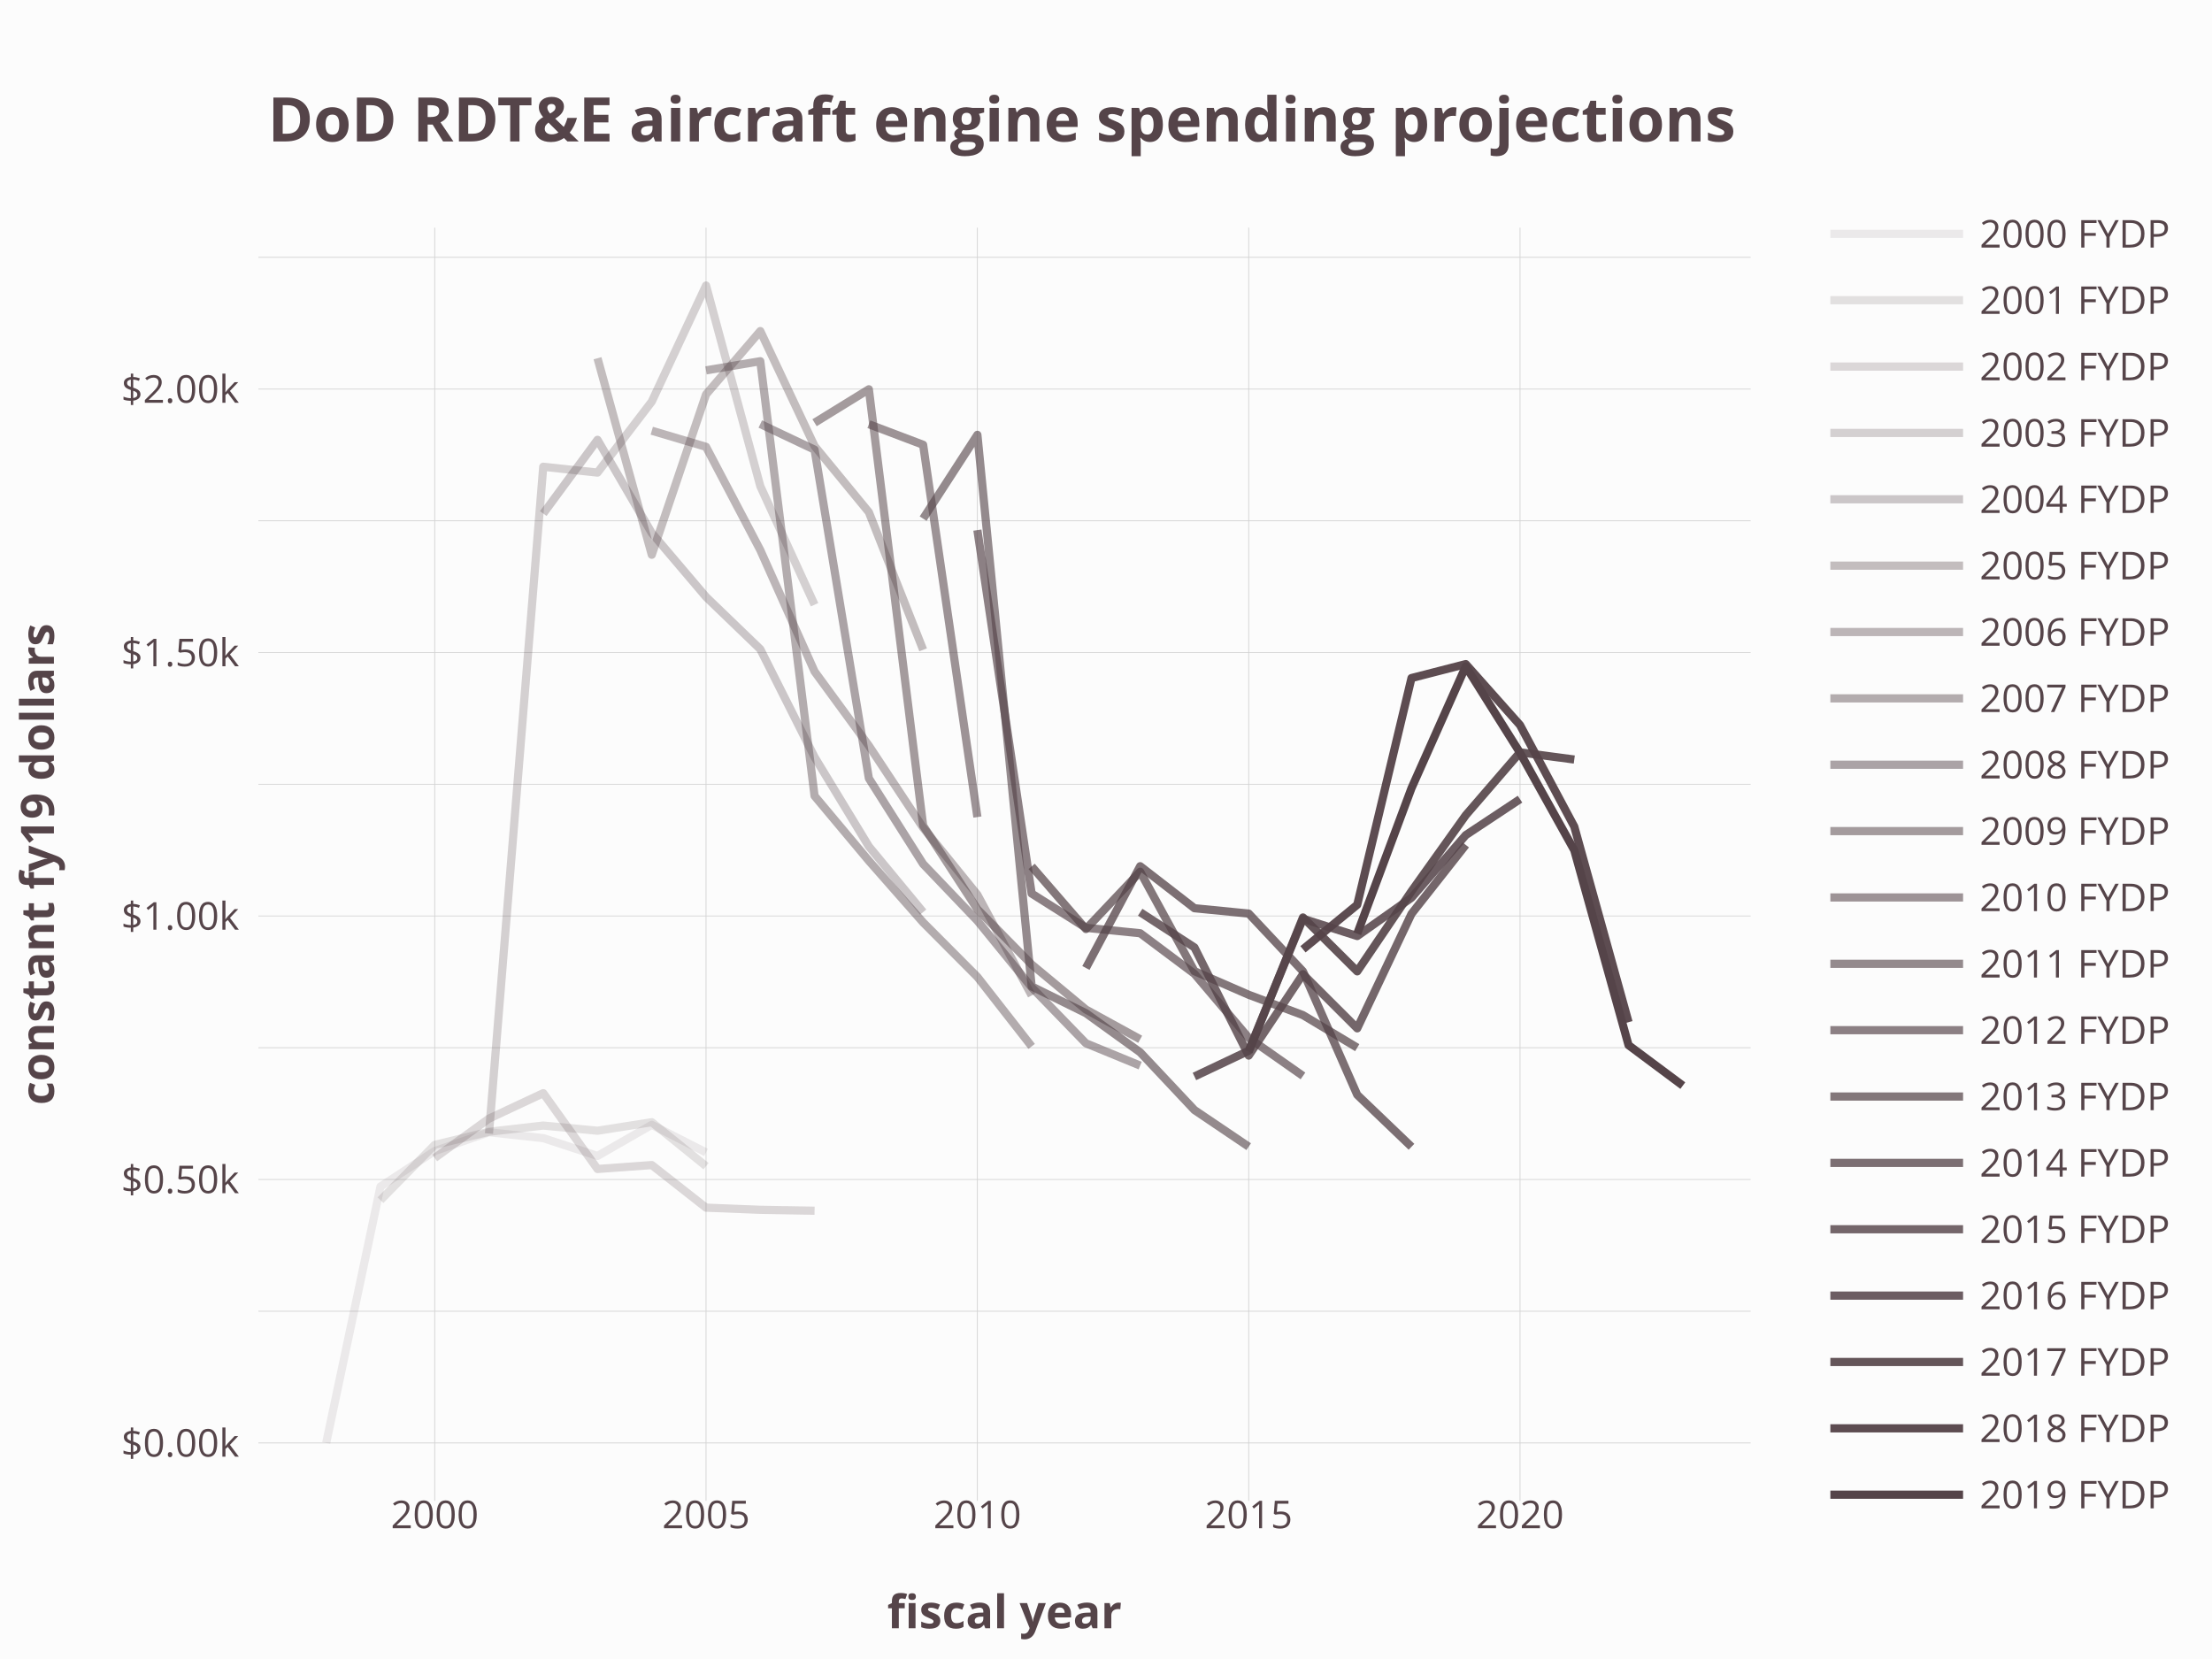
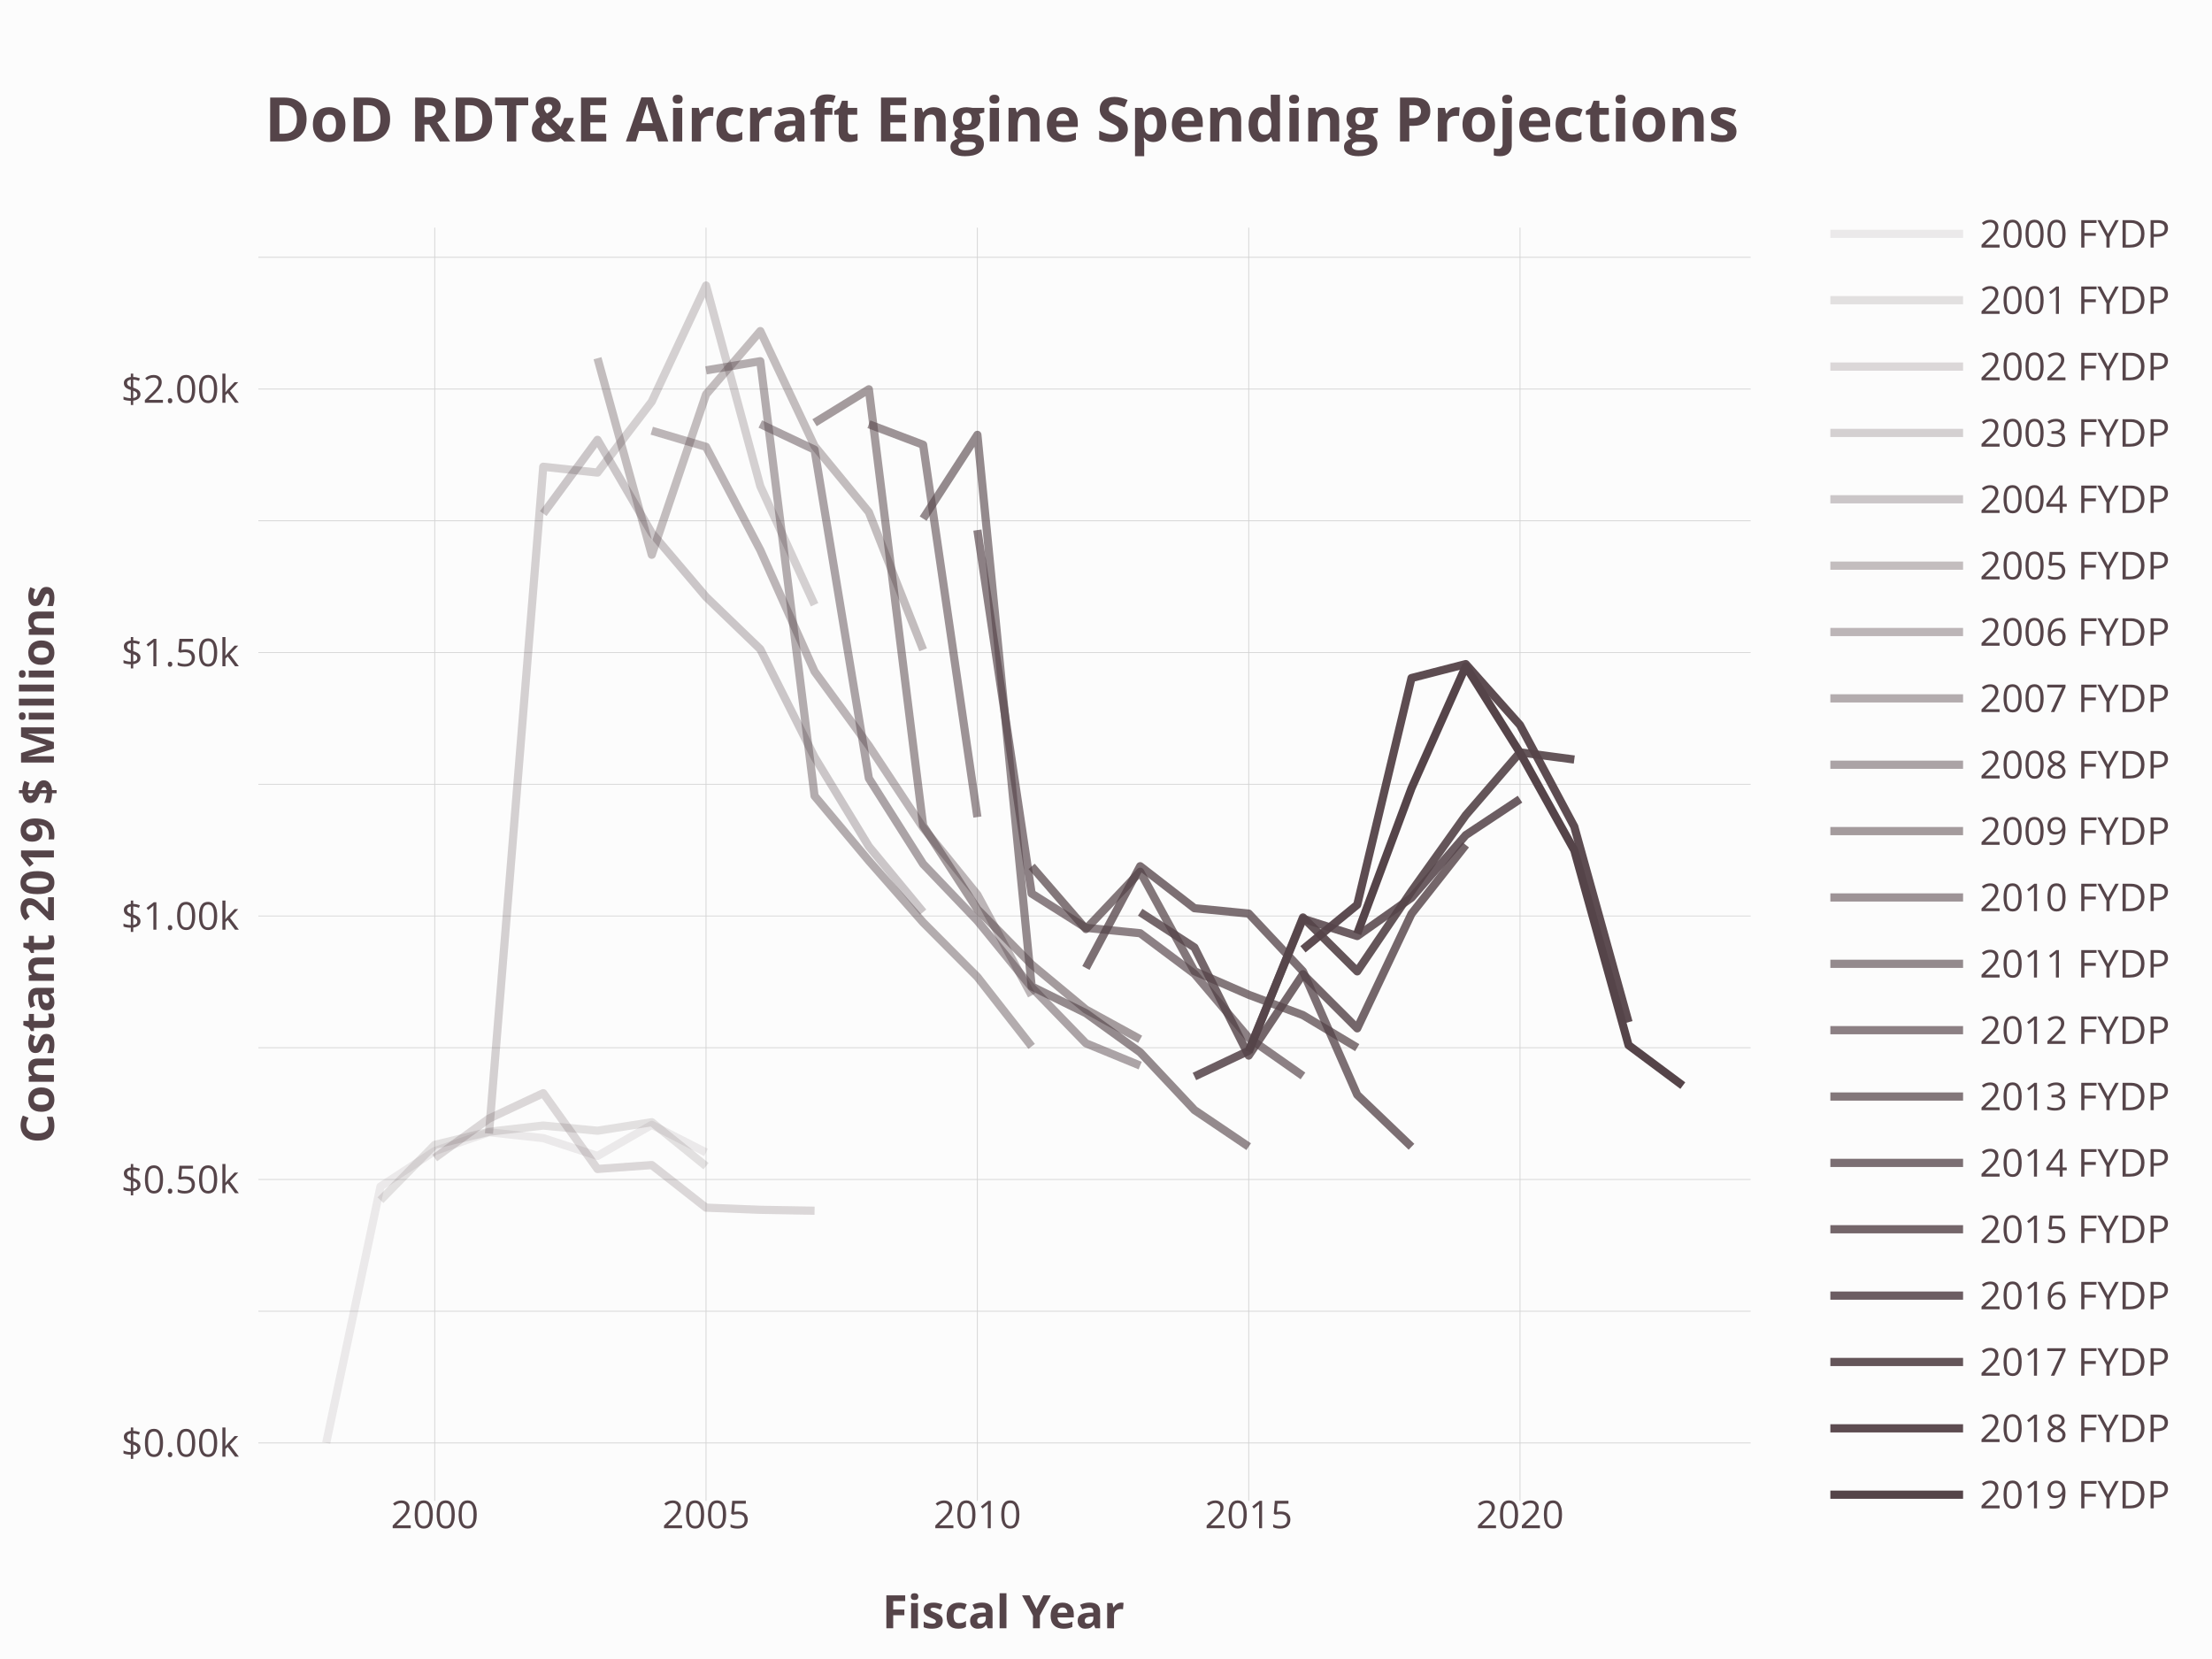
<svg xmlns="http://www.w3.org/2000/svg" viewBox="0 0 576.00 432.00">
  <defs>
    <style type="text/css">
    line, polyline, path, rect, circle {
      fill: none;
      stroke: #000000;
      stroke-linecap: round;
      stroke-linejoin: round;
      stroke-miterlimit: 10.00;
    }
  </style>
  </defs>
  <rect width="100%" height="100%" style="stroke: none; fill: #FFFFFF;" />
  <rect x="0.00" y="0.00" width="576.00" height="432.00" style="stroke-width: 1.07; stroke: #FCFCFC; fill: #FCFCFC;" />
  <defs>
    <clipPath id="cpNjcuMjc5N3w0NTUuODYyfDM5MC44MTF8NTkuMjgzMQ==">
      <rect x="67.28" y="59.28" width="388.58" height="331.53" />
    </clipPath>
  </defs>
  <rect x="67.28" y="59.28" width="388.58" height="331.53" style="stroke-width: 1.07; stroke: #FCFCFC; fill: #FCFCFC;" clip-path="url(#cpNjcuMjc5N3w0NTUuODYyfDM5MC44MTF8NTkuMjgzMQ==)" />
  <polyline points="67.28,341.44 455.86,341.44 " style="stroke-width: 0.21; stroke: #D3D3D3; stroke-linecap: butt;" clip-path="url(#cpNjcuMjc5N3w0NTUuODYyfDM5MC44MTF8NTkuMjgzMQ==)" />
  <polyline points="67.28,272.83 455.86,272.83 " style="stroke-width: 0.21; stroke: #D3D3D3; stroke-linecap: butt;" clip-path="url(#cpNjcuMjc5N3w0NTUuODYyfDM5MC44MTF8NTkuMjgzMQ==)" />
  <polyline points="67.28,204.22 455.86,204.22 " style="stroke-width: 0.21; stroke: #D3D3D3; stroke-linecap: butt;" clip-path="url(#cpNjcuMjc5N3w0NTUuODYyfDM5MC44MTF8NTkuMjgzMQ==)" />
  <polyline points="67.28,135.61 455.86,135.61 " style="stroke-width: 0.21; stroke: #D3D3D3; stroke-linecap: butt;" clip-path="url(#cpNjcuMjc5N3w0NTUuODYyfDM5MC44MTF8NTkuMjgzMQ==)" />
  <polyline points="67.28,67.00 455.86,67.00 " style="stroke-width: 0.21; stroke: #D3D3D3; stroke-linecap: butt;" clip-path="url(#cpNjcuMjc5N3w0NTUuODYyfDM5MC44MTF8NTkuMjgzMQ==)" />
  <polyline points="67.28,375.74 455.86,375.74 " style="stroke-width: 0.21; stroke: #D3D3D3; stroke-linecap: butt;" clip-path="url(#cpNjcuMjc5N3w0NTUuODYyfDM5MC44MTF8NTkuMjgzMQ==)" />
  <polyline points="67.28,307.13 455.86,307.13 " style="stroke-width: 0.21; stroke: #D3D3D3; stroke-linecap: butt;" clip-path="url(#cpNjcuMjc5N3w0NTUuODYyfDM5MC44MTF8NTkuMjgzMQ==)" />
  <polyline points="67.28,238.52 455.86,238.52 " style="stroke-width: 0.21; stroke: #D3D3D3; stroke-linecap: butt;" clip-path="url(#cpNjcuMjc5N3w0NTUuODYyfDM5MC44MTF8NTkuMjgzMQ==)" />
  <polyline points="67.28,169.92 455.86,169.92 " style="stroke-width: 0.21; stroke: #D3D3D3; stroke-linecap: butt;" clip-path="url(#cpNjcuMjc5N3w0NTUuODYyfDM5MC44MTF8NTkuMjgzMQ==)" />
  <polyline points="67.28,101.31 455.86,101.31 " style="stroke-width: 0.21; stroke: #D3D3D3; stroke-linecap: butt;" clip-path="url(#cpNjcuMjc5N3w0NTUuODYyfDM5MC44MTF8NTkuMjgzMQ==)" />
  <polyline points="113.20,390.81 113.20,59.28 " style="stroke-width: 0.21; stroke: #D3D3D3; stroke-linecap: butt;" clip-path="url(#cpNjcuMjc5N3w0NTUuODYyfDM5MC44MTF8NTkuMjgzMQ==)" />
  <polyline points="183.85,390.81 183.85,59.28 " style="stroke-width: 0.21; stroke: #D3D3D3; stroke-linecap: butt;" clip-path="url(#cpNjcuMjc5N3w0NTUuODYyfDM5MC44MTF8NTkuMjgzMQ==)" />
  <polyline points="254.51,390.81 254.51,59.28 " style="stroke-width: 0.21; stroke: #D3D3D3; stroke-linecap: butt;" clip-path="url(#cpNjcuMjc5N3w0NTUuODYyfDM5MC44MTF8NTkuMjgzMQ==)" />
  <polyline points="325.16,390.81 325.16,59.28 " style="stroke-width: 0.21; stroke: #D3D3D3; stroke-linecap: butt;" clip-path="url(#cpNjcuMjc5N3w0NTUuODYyfDM5MC44MTF8NTkuMjgzMQ==)" />
  <polyline points="395.81,390.81 395.81,59.28 " style="stroke-width: 0.21; stroke: #D3D3D3; stroke-linecap: butt;" clip-path="url(#cpNjcuMjc5N3w0NTUuODYyfDM5MC44MTF8NTkuMjgzMQ==)" />
  <polyline points="84.94,375.74 99.07,308.98 113.20,299.72 127.33,294.83 141.46,296.37 155.59,301.00 169.72,292.90 183.85,300.09 " style="stroke-width: 2.13; stroke: #554449; stroke-opacity: 0.10; stroke-linecap: butt;" clip-path="url(#cpNjcuMjc5N3w0NTUuODYyfDM5MC44MTF8NTkuMjgzMQ==)" />
  <polyline points="99.07,312.53 113.20,298.12 127.33,294.71 141.46,293.09 155.59,294.44 169.72,292.22 183.85,303.67 " style="stroke-width: 2.13; stroke: #554449; stroke-opacity: 0.15; stroke-linecap: butt;" clip-path="url(#cpNjcuMjc5N3w0NTUuODYyfDM5MC44MTF8NTkuMjgzMQ==)" />
  <polyline points="113.20,301.53 127.33,291.28 141.46,284.66 155.59,304.40 169.72,303.38 183.85,314.47 197.98,315.03 212.11,315.27 " style="stroke-width: 2.13; stroke: #554449; stroke-opacity: 0.20; stroke-linecap: butt;" clip-path="url(#cpNjcuMjc5N3w0NTUuODYyfDM5MC44MTF8NTkuMjgzMQ==)" />
  <polyline points="127.33,295.18 141.46,121.54 155.59,123.06 169.72,104.57 183.85,74.35 197.98,126.59 212.11,157.47 " style="stroke-width: 2.13; stroke: #554449; stroke-opacity: 0.24; stroke-linecap: butt;" clip-path="url(#cpNjcuMjc5N3w0NTUuODYyfDM5MC44MTF8NTkuMjgzMQ==)" />
  <polyline points="141.46,133.73 155.59,114.53 169.72,138.80 183.85,155.43 197.98,169.05 212.11,197.14 226.25,220.41 240.38,237.51 " style="stroke-width: 2.13; stroke: #554449; stroke-opacity: 0.29; stroke-linecap: butt;" clip-path="url(#cpNjcuMjc5N3w0NTUuODYyfDM5MC44MTF8NTkuMjgzMQ==)" />
  <polyline points="155.59,93.28 169.72,144.46 183.85,102.70 197.98,86.21 212.11,116.16 226.25,133.37 240.38,169.21 " style="stroke-width: 2.13; stroke: #554449; stroke-opacity: 0.34; stroke-linecap: butt;" clip-path="url(#cpNjcuMjc5N3w0NTUuODYyfDM5MC44MTF8NTkuMjgzMQ==)" />
  <polyline points="169.72,112.16 183.85,116.35 197.98,143.25 212.11,174.85 226.25,194.18 240.38,215.54 254.51,232.99 268.64,259.21 " style="stroke-width: 2.13; stroke: #554449; stroke-opacity: 0.38; stroke-linecap: butt;" clip-path="url(#cpNjcuMjc5N3w0NTUuODYyfDM5MC44MTF8NTkuMjgzMQ==)" />
  <polyline points="183.85,96.44 197.98,94.06 212.11,207.26 226.25,224.15 240.38,240.20 254.51,254.39 268.64,272.48 " style="stroke-width: 2.13; stroke: #554449; stroke-opacity: 0.43; stroke-linecap: butt;" clip-path="url(#cpNjcuMjc5N3w0NTUuODYyfDM5MC44MTF8NTkuMjgzMQ==)" />
  <polyline points="197.98,110.41 212.11,117.10 226.25,202.68 240.38,224.98 254.51,239.76 268.64,257.10 282.77,271.67 296.90,277.48 " style="stroke-width: 2.13; stroke: #554449; stroke-opacity: 0.48; stroke-linecap: butt;" clip-path="url(#cpNjcuMjc5N3w0NTUuODYyfDM5MC44MTF8NTkuMjgzMQ==)" />
  <polyline points="212.11,110.08 226.25,101.37 240.38,214.99 254.51,236.77 268.64,251.15 282.77,262.88 296.90,270.63 " style="stroke-width: 2.13; stroke: #554449; stroke-opacity: 0.53; stroke-linecap: butt;" clip-path="url(#cpNjcuMjc5N3w0NTUuODYyfDM5MC44MTF8NTkuMjgzMQ==)" />
  <polyline points="226.25,110.47 240.38,115.82 254.51,212.76 " style="stroke-width: 2.13; stroke: #554449; stroke-opacity: 0.57; stroke-linecap: butt;" clip-path="url(#cpNjcuMjc5N3w0NTUuODYyfDM5MC44MTF8NTkuMjgzMQ==)" />
  <polyline points="240.38,135.05 254.51,113.23 268.64,256.86 282.77,263.83 296.90,274.02 311.03,289.05 325.16,298.59 " style="stroke-width: 2.13; stroke: #554449; stroke-opacity: 0.62; stroke-linecap: butt;" clip-path="url(#cpNjcuMjc5N3w0NTUuODYyfDM5MC44MTF8NTkuMjgzMQ==)" />
  <polyline points="254.51,138.04 268.64,232.68 282.77,241.60 296.90,243.01 311.03,253.58 325.16,270.26 339.29,280.17 " style="stroke-width: 2.13; stroke: #554449; stroke-opacity: 0.67; stroke-linecap: butt;" clip-path="url(#cpNjcuMjc5N3w0NTUuODYyfDM5MC44MTF8NTkuMjgzMQ==)" />
  <polyline points="268.64,225.61 282.77,241.92 296.90,227.00 311.03,252.89 325.16,259.04 339.29,264.34 353.42,272.81 " style="stroke-width: 2.13; stroke: #554449; stroke-opacity: 0.72; stroke-linecap: butt;" clip-path="url(#cpNjcuMjc5N3w0NTUuODYyfDM5MC44MTF8NTkuMjgzMQ==)" />
  <polyline points="282.77,252.06 296.90,225.56 311.03,236.50 325.16,237.89 339.29,252.94 353.42,285.09 367.55,298.62 " style="stroke-width: 2.13; stroke: #554449; stroke-opacity: 0.76; stroke-linecap: butt;" clip-path="url(#cpNjcuMjc5N3w0NTUuODYyfDM5MC44MTF8NTkuMjgzMQ==)" />
  <polyline points="296.90,237.54 311.03,246.71 325.16,274.87 339.29,253.68 353.42,267.78 367.55,237.96 381.68,220.01 " style="stroke-width: 2.13; stroke: #554449; stroke-opacity: 0.81; stroke-linecap: butt;" clip-path="url(#cpNjcuMjc5N3w0NTUuODYyfDM5MC44MTF8NTkuMjgzMQ==)" />
  <polyline points="311.03,280.31 325.16,273.62 339.29,239.24 353.42,243.74 367.55,233.76 381.68,217.46 395.81,208.10 " style="stroke-width: 2.13; stroke: #554449; stroke-opacity: 0.86; stroke-linecap: butt;" clip-path="url(#cpNjcuMjc5N3w0NTUuODYyfDM5MC44MTF8NTkuMjgzMQ==)" />
  <polyline points="325.16,273.88 339.29,238.90 353.42,252.94 367.55,232.08 381.68,212.28 395.81,195.91 409.94,197.78 " style="stroke-width: 2.13; stroke: #554449; stroke-opacity: 0.91; stroke-linecap: butt;" clip-path="url(#cpNjcuMjc5N3w0NTUuODYyfDM5MC44MTF8NTkuMjgzMQ==)" />
  <polyline points="339.29,247.19 353.42,235.60 367.55,176.56 381.68,172.93 395.81,188.81 409.94,215.25 424.07,266.17 " style="stroke-width: 2.13; stroke: #554449; stroke-opacity: 0.95; stroke-linecap: butt;" clip-path="url(#cpNjcuMjc5N3w0NTUuODYyfDM5MC44MTF8NTkuMjgzMQ==)" />
  <polyline points="353.42,243.14 367.55,205.24 381.68,173.52 395.81,196.02 409.94,221.40 424.07,272.16 438.20,282.69 " style="stroke-width: 2.13; stroke: #554449; stroke-linecap: butt;" clip-path="url(#cpNjcuMjc5N3w0NTUuODYyfDM5MC44MTF8NTkuMjgzMQ==)" />
  <defs>
    <clipPath id="cpMHw1NzZ8NDMyfDA=">
      <rect x="0.00" y="0.00" width="576.00" height="432.00" />
    </clipPath>
  </defs>
  <g clip-path="url(#cpMHw1NzZ8NDMyfDA=)">
    <text x="31.52" y="379.31" style="font-size: 10.00px; fill: #554449; font-family: Open Sans;" textLength="30.78px" lengthAdjust="spacingAndGlyphs">$0.00k</text>
  </g>
  <g clip-path="url(#cpMHw1NzZ8NDMyfDA=)">
    <text x="31.52" y="310.70" style="font-size: 10.00px; fill: #554449; font-family: Open Sans;" textLength="30.78px" lengthAdjust="spacingAndGlyphs">$0.50k</text>
  </g>
  <g clip-path="url(#cpMHw1NzZ8NDMyfDA=)">
    <text x="31.52" y="242.09" style="font-size: 10.00px; fill: #554449; font-family: Open Sans;" textLength="30.78px" lengthAdjust="spacingAndGlyphs">$1.00k</text>
  </g>
  <g clip-path="url(#cpMHw1NzZ8NDMyfDA=)">
    <text x="31.52" y="173.49" style="font-size: 10.00px; fill: #554449; font-family: Open Sans;" textLength="30.78px" lengthAdjust="spacingAndGlyphs">$1.50k</text>
  </g>
  <g clip-path="url(#cpMHw1NzZ8NDMyfDA=)">
    <text x="31.52" y="104.88" style="font-size: 10.00px; fill: #554449; font-family: Open Sans;" textLength="30.78px" lengthAdjust="spacingAndGlyphs">$2.00k</text>
  </g>
  <polyline points="67.28,375.74 67.28,375.74 " style="stroke-width: 1.07; stroke: #333333; stroke-linecap: butt;" clip-path="url(#cpMHw1NzZ8NDMyfDA=)" />
  <polyline points="67.28,307.13 67.28,307.13 " style="stroke-width: 1.07; stroke: #333333; stroke-linecap: butt;" clip-path="url(#cpMHw1NzZ8NDMyfDA=)" />
  <polyline points="67.28,238.52 67.28,238.52 " style="stroke-width: 1.07; stroke: #333333; stroke-linecap: butt;" clip-path="url(#cpMHw1NzZ8NDMyfDA=)" />
  <polyline points="67.28,169.92 67.28,169.92 " style="stroke-width: 1.07; stroke: #333333; stroke-linecap: butt;" clip-path="url(#cpMHw1NzZ8NDMyfDA=)" />
  <polyline points="67.28,101.31 67.28,101.31 " style="stroke-width: 1.07; stroke: #333333; stroke-linecap: butt;" clip-path="url(#cpMHw1NzZ8NDMyfDA=)" />
  <polyline points="113.20,390.81 113.20,390.81 " style="stroke-width: 1.07; stroke: #333333; stroke-linecap: butt;" clip-path="url(#cpMHw1NzZ8NDMyfDA=)" />
  <polyline points="183.85,390.81 183.85,390.81 " style="stroke-width: 1.07; stroke: #333333; stroke-linecap: butt;" clip-path="url(#cpMHw1NzZ8NDMyfDA=)" />
  <polyline points="254.51,390.81 254.51,390.81 " style="stroke-width: 1.07; stroke: #333333; stroke-linecap: butt;" clip-path="url(#cpMHw1NzZ8NDMyfDA=)" />
  <polyline points="325.16,390.81 325.16,390.81 " style="stroke-width: 1.07; stroke: #333333; stroke-linecap: butt;" clip-path="url(#cpMHw1NzZ8NDMyfDA=)" />
  <polyline points="395.81,390.81 395.81,390.81 " style="stroke-width: 1.07; stroke: #333333; stroke-linecap: butt;" clip-path="url(#cpMHw1NzZ8NDMyfDA=)" />
  <g clip-path="url(#cpMHw1NzZ8NDMyfDA=)">
    <text x="101.77" y="397.95" style="font-size: 10.00px; fill: #554449; font-family: Open Sans;" textLength="22.87px" lengthAdjust="spacingAndGlyphs">2000</text>
  </g>
  <g clip-path="url(#cpMHw1NzZ8NDMyfDA=)">
    <text x="172.42" y="397.95" style="font-size: 10.00px; fill: #554449; font-family: Open Sans;" textLength="22.87px" lengthAdjust="spacingAndGlyphs">2005</text>
  </g>
  <g clip-path="url(#cpMHw1NzZ8NDMyfDA=)">
    <text x="243.07" y="397.95" style="font-size: 10.00px; fill: #554449; font-family: Open Sans;" textLength="22.87px" lengthAdjust="spacingAndGlyphs">2010</text>
  </g>
  <g clip-path="url(#cpMHw1NzZ8NDMyfDA=)">
    <text x="313.72" y="397.95" style="font-size: 10.00px; fill: #554449; font-family: Open Sans;" textLength="22.87px" lengthAdjust="spacingAndGlyphs">2015</text>
  </g>
  <g clip-path="url(#cpMHw1NzZ8NDMyfDA=)">
    <text x="384.37" y="397.95" style="font-size: 10.00px; fill: #554449; font-family: Open Sans;" textLength="22.87px" lengthAdjust="spacingAndGlyphs">2020</text>
  </g>
  <g clip-path="url(#cpMHw1NzZ8NDMyfDA=)">
-     <text x="231.03" y="423.99" style="font-size: 12.00px; font-weight: bold; fill: #554449; font-family: Open Sans;" textLength="61.08px" lengthAdjust="spacingAndGlyphs">fiscal year</text>
-   </g>
-   <g clip-path="url(#cpMHw1NzZ8NDMyfDA=)">
-     <text transform="translate(14.04,287.76) rotate(-90)" style="font-size: 12.00px; font-weight: bold; fill: #554449; font-family: Open Sans;" textLength="125.42px" lengthAdjust="spacingAndGlyphs">constant fy19 dollars</text>
+     <text x="229.73" y="423.99" style="font-size: 12.00px; font-weight: bold; fill: #554449; font-family: Open Sans;" textLength="63.69px" lengthAdjust="spacingAndGlyphs">Fiscal Year</text>
+   </g>
+   <g clip-path="url(#cpMHw1NzZ8NDMyfDA=)">
+     <text transform="translate(14.04,297.71) rotate(-90)" style="font-size: 12.00px; font-weight: bold; fill: #554449; font-family: Open Sans;" textLength="145.32px" lengthAdjust="spacingAndGlyphs">Constant 2019 $ Millions</text>
  </g>
  <rect x="466.82" y="46.77" width="103.70" height="356.56" style="stroke-width: 1.07; stroke: none; fill: #FCFCFC;" clip-path="url(#cpMHw1NzZ8NDMyfDA=)" />
  <rect x="472.30" y="52.25" width="43.20" height="17.28" style="stroke-width: 1.07; stroke: #FCFCFC; fill: #FCFCFC;" clip-path="url(#cpMHw1NzZ8NDMyfDA=)" />
  <line x1="476.62" y1="60.89" x2="511.18" y2="60.89" style="stroke-width: 2.13; stroke: #554449; stroke-opacity: 0.10; stroke-linecap: butt;" clip-path="url(#cpMHw1NzZ8NDMyfDA=)" />
  <rect x="472.30" y="69.53" width="43.20" height="17.28" style="stroke-width: 1.07; stroke: #FCFCFC; fill: #FCFCFC;" clip-path="url(#cpMHw1NzZ8NDMyfDA=)" />
  <line x1="476.62" y1="78.17" x2="511.18" y2="78.17" style="stroke-width: 2.13; stroke: #554449; stroke-opacity: 0.15; stroke-linecap: butt;" clip-path="url(#cpMHw1NzZ8NDMyfDA=)" />
  <rect x="472.30" y="86.81" width="43.20" height="17.28" style="stroke-width: 1.07; stroke: #FCFCFC; fill: #FCFCFC;" clip-path="url(#cpMHw1NzZ8NDMyfDA=)" />
  <line x1="476.62" y1="95.45" x2="511.18" y2="95.45" style="stroke-width: 2.13; stroke: #554449; stroke-opacity: 0.20; stroke-linecap: butt;" clip-path="url(#cpMHw1NzZ8NDMyfDA=)" />
  <rect x="472.30" y="104.09" width="43.20" height="17.28" style="stroke-width: 1.07; stroke: #FCFCFC; fill: #FCFCFC;" clip-path="url(#cpMHw1NzZ8NDMyfDA=)" />
  <line x1="476.62" y1="112.73" x2="511.18" y2="112.73" style="stroke-width: 2.13; stroke: #554449; stroke-opacity: 0.24; stroke-linecap: butt;" clip-path="url(#cpMHw1NzZ8NDMyfDA=)" />
  <rect x="472.30" y="121.37" width="43.20" height="17.28" style="stroke-width: 1.07; stroke: #FCFCFC; fill: #FCFCFC;" clip-path="url(#cpMHw1NzZ8NDMyfDA=)" />
  <line x1="476.62" y1="130.01" x2="511.18" y2="130.01" style="stroke-width: 2.13; stroke: #554449; stroke-opacity: 0.29; stroke-linecap: butt;" clip-path="url(#cpMHw1NzZ8NDMyfDA=)" />
  <rect x="472.30" y="138.65" width="43.20" height="17.28" style="stroke-width: 1.07; stroke: #FCFCFC; fill: #FCFCFC;" clip-path="url(#cpMHw1NzZ8NDMyfDA=)" />
  <line x1="476.62" y1="147.29" x2="511.18" y2="147.29" style="stroke-width: 2.13; stroke: #554449; stroke-opacity: 0.34; stroke-linecap: butt;" clip-path="url(#cpMHw1NzZ8NDMyfDA=)" />
  <rect x="472.30" y="155.93" width="43.20" height="17.28" style="stroke-width: 1.07; stroke: #FCFCFC; fill: #FCFCFC;" clip-path="url(#cpMHw1NzZ8NDMyfDA=)" />
  <line x1="476.62" y1="164.57" x2="511.18" y2="164.57" style="stroke-width: 2.13; stroke: #554449; stroke-opacity: 0.38; stroke-linecap: butt;" clip-path="url(#cpMHw1NzZ8NDMyfDA=)" />
  <rect x="472.30" y="173.21" width="43.20" height="17.28" style="stroke-width: 1.07; stroke: #FCFCFC; fill: #FCFCFC;" clip-path="url(#cpMHw1NzZ8NDMyfDA=)" />
  <line x1="476.62" y1="181.85" x2="511.18" y2="181.85" style="stroke-width: 2.13; stroke: #554449; stroke-opacity: 0.43; stroke-linecap: butt;" clip-path="url(#cpMHw1NzZ8NDMyfDA=)" />
  <rect x="472.30" y="190.49" width="43.20" height="17.28" style="stroke-width: 1.07; stroke: #FCFCFC; fill: #FCFCFC;" clip-path="url(#cpMHw1NzZ8NDMyfDA=)" />
  <line x1="476.62" y1="199.13" x2="511.18" y2="199.13" style="stroke-width: 2.13; stroke: #554449; stroke-opacity: 0.48; stroke-linecap: butt;" clip-path="url(#cpMHw1NzZ8NDMyfDA=)" />
  <rect x="472.30" y="207.77" width="43.20" height="17.28" style="stroke-width: 1.07; stroke: #FCFCFC; fill: #FCFCFC;" clip-path="url(#cpMHw1NzZ8NDMyfDA=)" />
  <line x1="476.62" y1="216.41" x2="511.18" y2="216.41" style="stroke-width: 2.13; stroke: #554449; stroke-opacity: 0.53; stroke-linecap: butt;" clip-path="url(#cpMHw1NzZ8NDMyfDA=)" />
  <rect x="472.30" y="225.05" width="43.20" height="17.28" style="stroke-width: 1.07; stroke: #FCFCFC; fill: #FCFCFC;" clip-path="url(#cpMHw1NzZ8NDMyfDA=)" />
  <line x1="476.62" y1="233.69" x2="511.18" y2="233.69" style="stroke-width: 2.13; stroke: #554449; stroke-opacity: 0.57; stroke-linecap: butt;" clip-path="url(#cpMHw1NzZ8NDMyfDA=)" />
  <rect x="472.30" y="242.33" width="43.20" height="17.28" style="stroke-width: 1.07; stroke: #FCFCFC; fill: #FCFCFC;" clip-path="url(#cpMHw1NzZ8NDMyfDA=)" />
  <line x1="476.62" y1="250.97" x2="511.18" y2="250.97" style="stroke-width: 2.13; stroke: #554449; stroke-opacity: 0.62; stroke-linecap: butt;" clip-path="url(#cpMHw1NzZ8NDMyfDA=)" />
  <rect x="472.30" y="259.61" width="43.20" height="17.28" style="stroke-width: 1.07; stroke: #FCFCFC; fill: #FCFCFC;" clip-path="url(#cpMHw1NzZ8NDMyfDA=)" />
  <line x1="476.62" y1="268.25" x2="511.18" y2="268.25" style="stroke-width: 2.13; stroke: #554449; stroke-opacity: 0.67; stroke-linecap: butt;" clip-path="url(#cpMHw1NzZ8NDMyfDA=)" />
  <rect x="472.30" y="276.89" width="43.20" height="17.28" style="stroke-width: 1.07; stroke: #FCFCFC; fill: #FCFCFC;" clip-path="url(#cpMHw1NzZ8NDMyfDA=)" />
  <line x1="476.62" y1="285.53" x2="511.18" y2="285.53" style="stroke-width: 2.13; stroke: #554449; stroke-opacity: 0.72; stroke-linecap: butt;" clip-path="url(#cpMHw1NzZ8NDMyfDA=)" />
  <rect x="472.30" y="294.17" width="43.20" height="17.28" style="stroke-width: 1.07; stroke: #FCFCFC; fill: #FCFCFC;" clip-path="url(#cpMHw1NzZ8NDMyfDA=)" />
  <line x1="476.62" y1="302.81" x2="511.18" y2="302.81" style="stroke-width: 2.13; stroke: #554449; stroke-opacity: 0.76; stroke-linecap: butt;" clip-path="url(#cpMHw1NzZ8NDMyfDA=)" />
  <rect x="472.30" y="311.45" width="43.20" height="17.28" style="stroke-width: 1.07; stroke: #FCFCFC; fill: #FCFCFC;" clip-path="url(#cpMHw1NzZ8NDMyfDA=)" />
  <line x1="476.62" y1="320.09" x2="511.18" y2="320.09" style="stroke-width: 2.13; stroke: #554449; stroke-opacity: 0.81; stroke-linecap: butt;" clip-path="url(#cpMHw1NzZ8NDMyfDA=)" />
  <rect x="472.30" y="328.73" width="43.20" height="17.28" style="stroke-width: 1.07; stroke: #FCFCFC; fill: #FCFCFC;" clip-path="url(#cpMHw1NzZ8NDMyfDA=)" />
  <line x1="476.62" y1="337.37" x2="511.18" y2="337.37" style="stroke-width: 2.13; stroke: #554449; stroke-opacity: 0.86; stroke-linecap: butt;" clip-path="url(#cpMHw1NzZ8NDMyfDA=)" />
  <rect x="472.30" y="346.01" width="43.20" height="17.28" style="stroke-width: 1.07; stroke: #FCFCFC; fill: #FCFCFC;" clip-path="url(#cpMHw1NzZ8NDMyfDA=)" />
  <line x1="476.62" y1="354.65" x2="511.18" y2="354.65" style="stroke-width: 2.13; stroke: #554449; stroke-opacity: 0.91; stroke-linecap: butt;" clip-path="url(#cpMHw1NzZ8NDMyfDA=)" />
  <rect x="472.30" y="363.29" width="43.20" height="17.28" style="stroke-width: 1.07; stroke: #FCFCFC; fill: #FCFCFC;" clip-path="url(#cpMHw1NzZ8NDMyfDA=)" />
  <line x1="476.62" y1="371.93" x2="511.18" y2="371.93" style="stroke-width: 2.13; stroke: #554449; stroke-opacity: 0.95; stroke-linecap: butt;" clip-path="url(#cpMHw1NzZ8NDMyfDA=)" />
  <rect x="472.30" y="380.57" width="43.20" height="17.28" style="stroke-width: 1.07; stroke: #FCFCFC; fill: #FCFCFC;" clip-path="url(#cpMHw1NzZ8NDMyfDA=)" />
  <line x1="476.62" y1="389.21" x2="511.18" y2="389.21" style="stroke-width: 2.13; stroke: #554449; stroke-linecap: butt;" clip-path="url(#cpMHw1NzZ8NDMyfDA=)" />
  <g clip-path="url(#cpMHw1NzZ8NDMyfDA=)">
    <text x="515.50" y="64.46" style="font-size: 10.00px; fill: #554449; font-family: Open Sans;" textLength="49.54px" lengthAdjust="spacingAndGlyphs">2000 FYDP</text>
  </g>
  <g clip-path="url(#cpMHw1NzZ8NDMyfDA=)">
    <text x="515.50" y="81.74" style="font-size: 10.00px; fill: #554449; font-family: Open Sans;" textLength="49.54px" lengthAdjust="spacingAndGlyphs">2001 FYDP</text>
  </g>
  <g clip-path="url(#cpMHw1NzZ8NDMyfDA=)">
    <text x="515.50" y="99.02" style="font-size: 10.00px; fill: #554449; font-family: Open Sans;" textLength="49.54px" lengthAdjust="spacingAndGlyphs">2002 FYDP</text>
  </g>
  <g clip-path="url(#cpMHw1NzZ8NDMyfDA=)">
    <text x="515.50" y="116.30" style="font-size: 10.00px; fill: #554449; font-family: Open Sans;" textLength="49.54px" lengthAdjust="spacingAndGlyphs">2003 FYDP</text>
  </g>
  <g clip-path="url(#cpMHw1NzZ8NDMyfDA=)">
    <text x="515.50" y="133.58" style="font-size: 10.00px; fill: #554449; font-family: Open Sans;" textLength="49.54px" lengthAdjust="spacingAndGlyphs">2004 FYDP</text>
  </g>
  <g clip-path="url(#cpMHw1NzZ8NDMyfDA=)">
    <text x="515.50" y="150.86" style="font-size: 10.00px; fill: #554449; font-family: Open Sans;" textLength="49.54px" lengthAdjust="spacingAndGlyphs">2005 FYDP</text>
  </g>
  <g clip-path="url(#cpMHw1NzZ8NDMyfDA=)">
    <text x="515.50" y="168.14" style="font-size: 10.00px; fill: #554449; font-family: Open Sans;" textLength="49.54px" lengthAdjust="spacingAndGlyphs">2006 FYDP</text>
  </g>
  <g clip-path="url(#cpMHw1NzZ8NDMyfDA=)">
    <text x="515.50" y="185.42" style="font-size: 10.00px; fill: #554449; font-family: Open Sans;" textLength="49.54px" lengthAdjust="spacingAndGlyphs">2007 FYDP</text>
  </g>
  <g clip-path="url(#cpMHw1NzZ8NDMyfDA=)">
    <text x="515.50" y="202.70" style="font-size: 10.00px; fill: #554449; font-family: Open Sans;" textLength="49.54px" lengthAdjust="spacingAndGlyphs">2008 FYDP</text>
  </g>
  <g clip-path="url(#cpMHw1NzZ8NDMyfDA=)">
    <text x="515.50" y="219.98" style="font-size: 10.00px; fill: #554449; font-family: Open Sans;" textLength="49.54px" lengthAdjust="spacingAndGlyphs">2009 FYDP</text>
  </g>
  <g clip-path="url(#cpMHw1NzZ8NDMyfDA=)">
    <text x="515.50" y="237.26" style="font-size: 10.00px; fill: #554449; font-family: Open Sans;" textLength="49.54px" lengthAdjust="spacingAndGlyphs">2010 FYDP</text>
  </g>
  <g clip-path="url(#cpMHw1NzZ8NDMyfDA=)">
    <text x="515.50" y="254.54" style="font-size: 10.00px; fill: #554449; font-family: Open Sans;" textLength="49.54px" lengthAdjust="spacingAndGlyphs">2011 FYDP</text>
  </g>
  <g clip-path="url(#cpMHw1NzZ8NDMyfDA=)">
    <text x="515.50" y="271.82" style="font-size: 10.00px; fill: #554449; font-family: Open Sans;" textLength="49.54px" lengthAdjust="spacingAndGlyphs">2012 FYDP</text>
  </g>
  <g clip-path="url(#cpMHw1NzZ8NDMyfDA=)">
    <text x="515.50" y="289.10" style="font-size: 10.00px; fill: #554449; font-family: Open Sans;" textLength="49.54px" lengthAdjust="spacingAndGlyphs">2013 FYDP</text>
  </g>
  <g clip-path="url(#cpMHw1NzZ8NDMyfDA=)">
    <text x="515.50" y="306.38" style="font-size: 10.00px; fill: #554449; font-family: Open Sans;" textLength="49.54px" lengthAdjust="spacingAndGlyphs">2014 FYDP</text>
  </g>
  <g clip-path="url(#cpMHw1NzZ8NDMyfDA=)">
    <text x="515.50" y="323.66" style="font-size: 10.00px; fill: #554449; font-family: Open Sans;" textLength="49.54px" lengthAdjust="spacingAndGlyphs">2015 FYDP</text>
  </g>
  <g clip-path="url(#cpMHw1NzZ8NDMyfDA=)">
    <text x="515.50" y="340.94" style="font-size: 10.00px; fill: #554449; font-family: Open Sans;" textLength="49.54px" lengthAdjust="spacingAndGlyphs">2016 FYDP</text>
  </g>
  <g clip-path="url(#cpMHw1NzZ8NDMyfDA=)">
    <text x="515.50" y="358.22" style="font-size: 10.00px; fill: #554449; font-family: Open Sans;" textLength="49.54px" lengthAdjust="spacingAndGlyphs">2017 FYDP</text>
  </g>
  <g clip-path="url(#cpMHw1NzZ8NDMyfDA=)">
    <text x="515.50" y="375.50" style="font-size: 10.00px; fill: #554449; font-family: Open Sans;" textLength="49.54px" lengthAdjust="spacingAndGlyphs">2018 FYDP</text>
  </g>
  <g clip-path="url(#cpMHw1NzZ8NDMyfDA=)">
    <text x="515.50" y="392.78" style="font-size: 10.00px; fill: #554449; font-family: Open Sans;" textLength="49.54px" lengthAdjust="spacingAndGlyphs">2019 FYDP</text>
  </g>
  <g clip-path="url(#cpMHw1NzZ8NDMyfDA=)">
-     <text x="69.75" y="36.83" style="font-size: 16.00px; font-weight: bold; fill: #554449; font-family: Open Sans;" textLength="383.65px" lengthAdjust="spacingAndGlyphs">DoD RDT&amp;E aircraft engine spending projections</text>
+     <text x="68.91" y="36.83" style="font-size: 16.00px; font-weight: bold; fill: #554449; font-family: Open Sans;" textLength="385.31px" lengthAdjust="spacingAndGlyphs">DoD RDT&amp;E Aircraft Engine Spending Projections</text>
  </g>
</svg>
